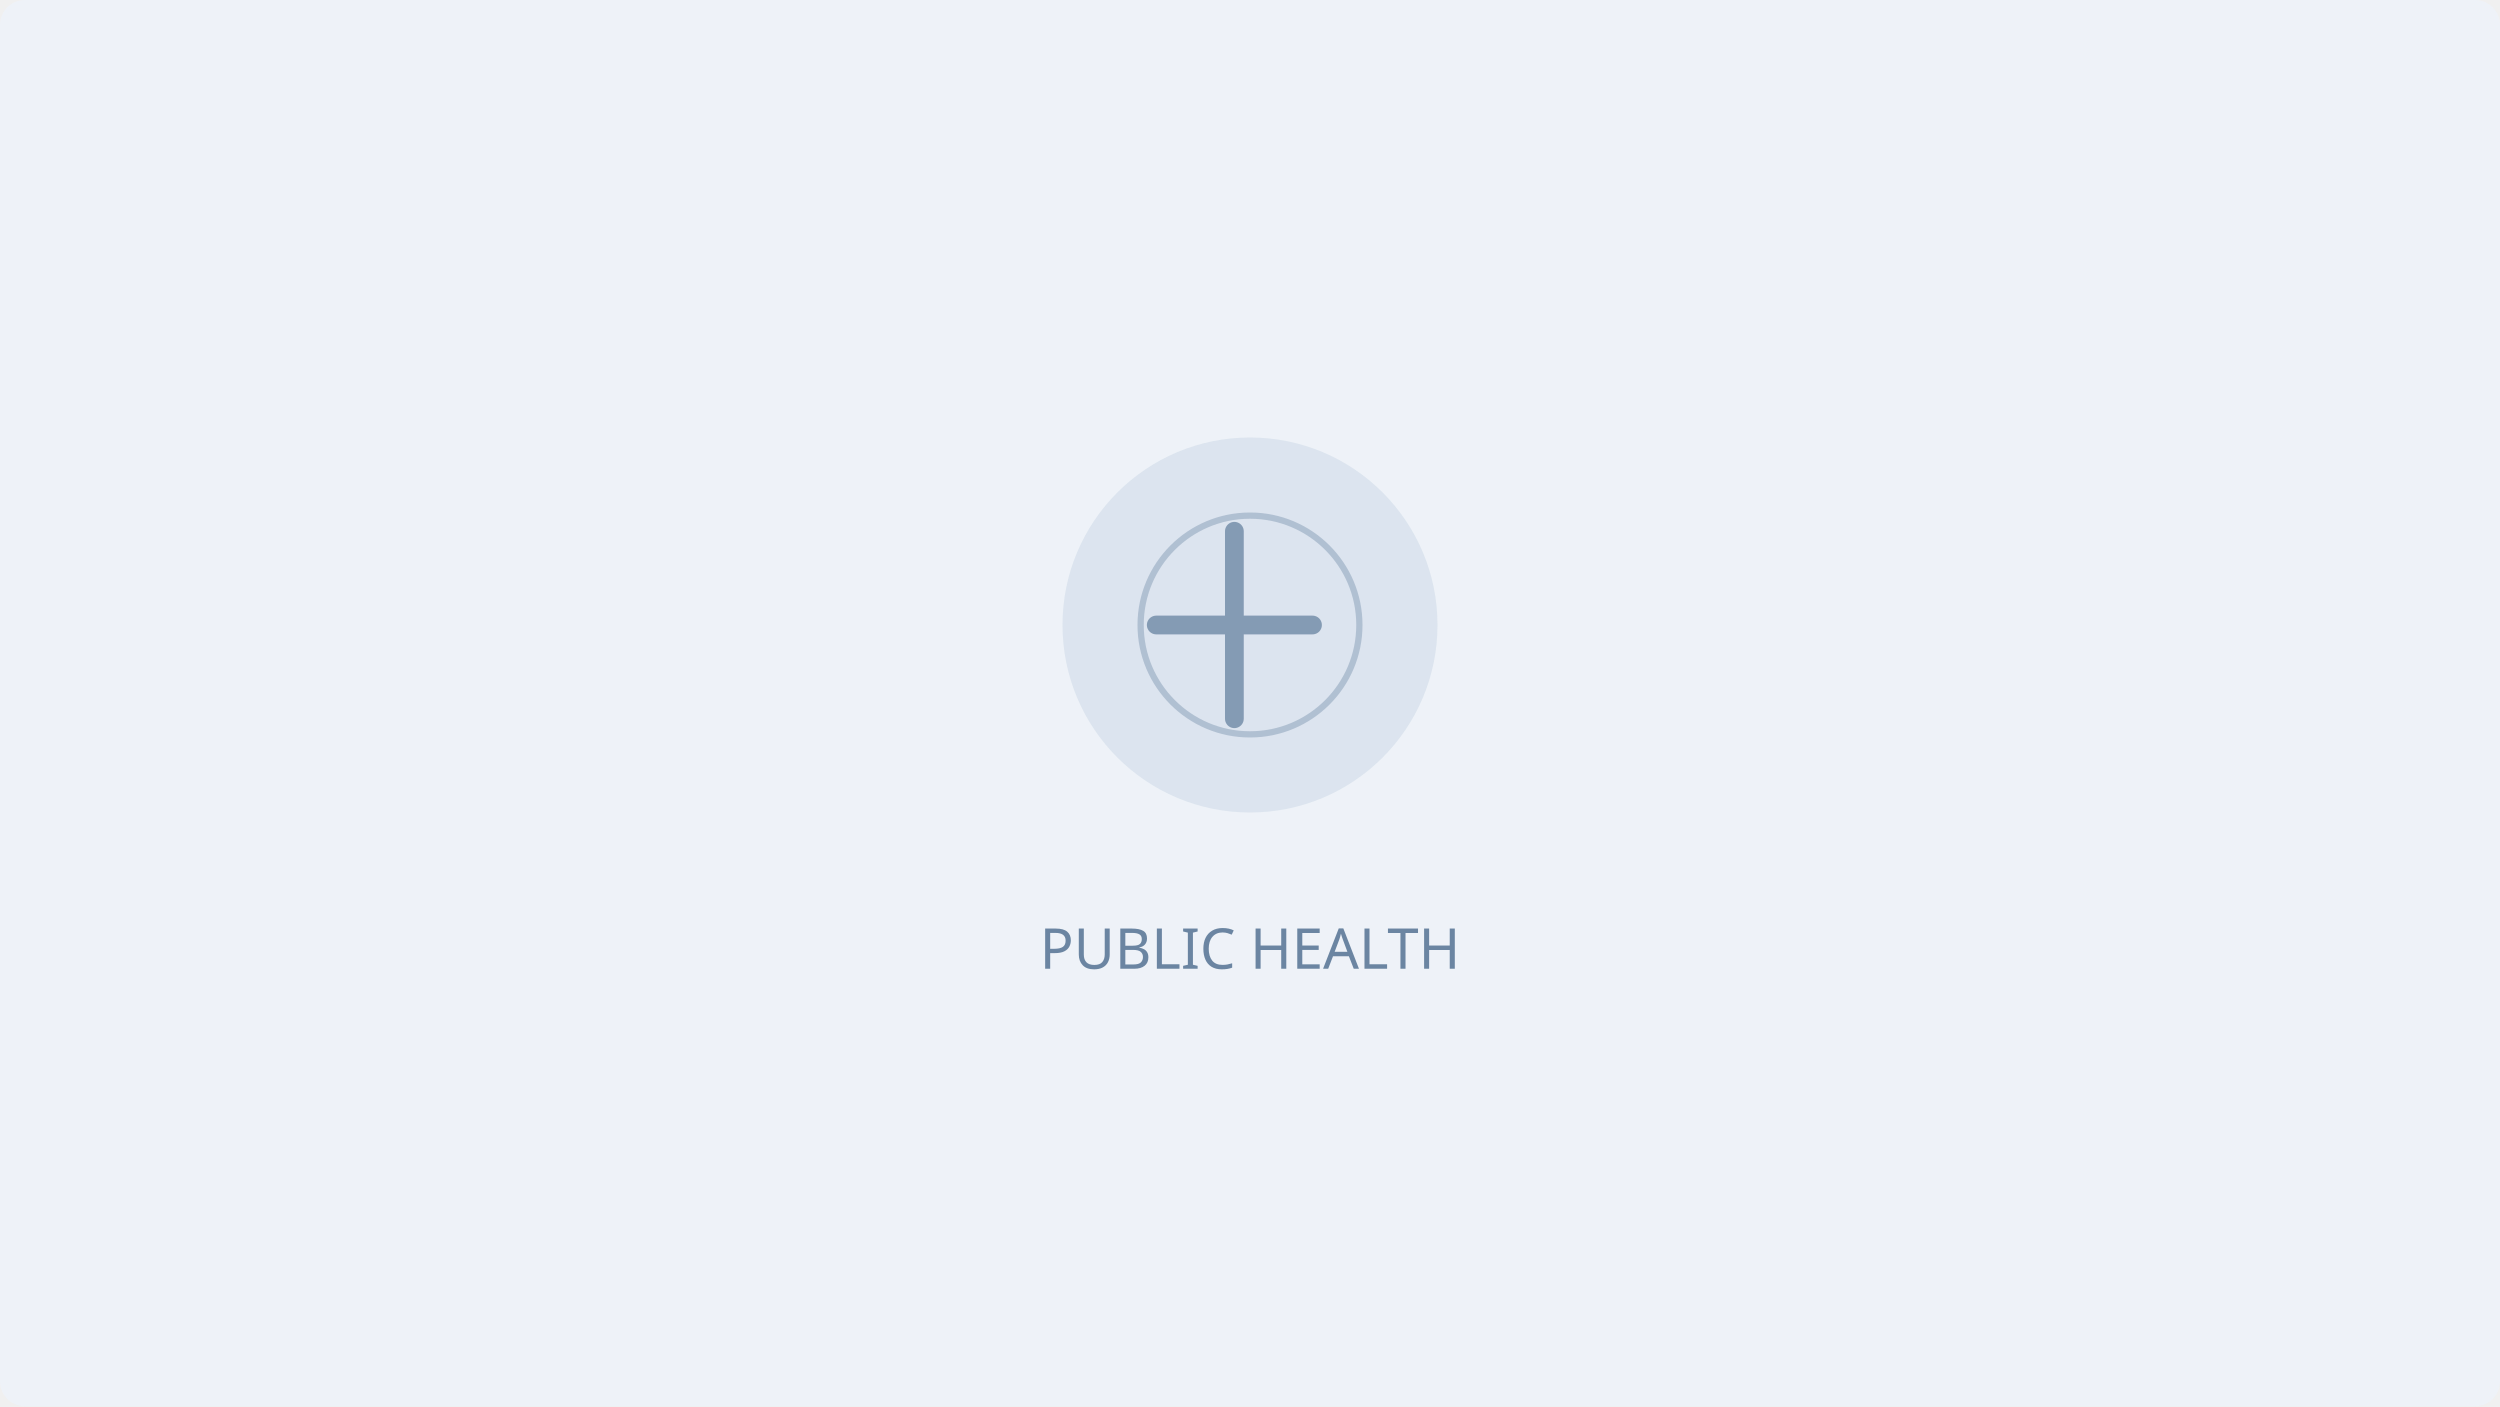
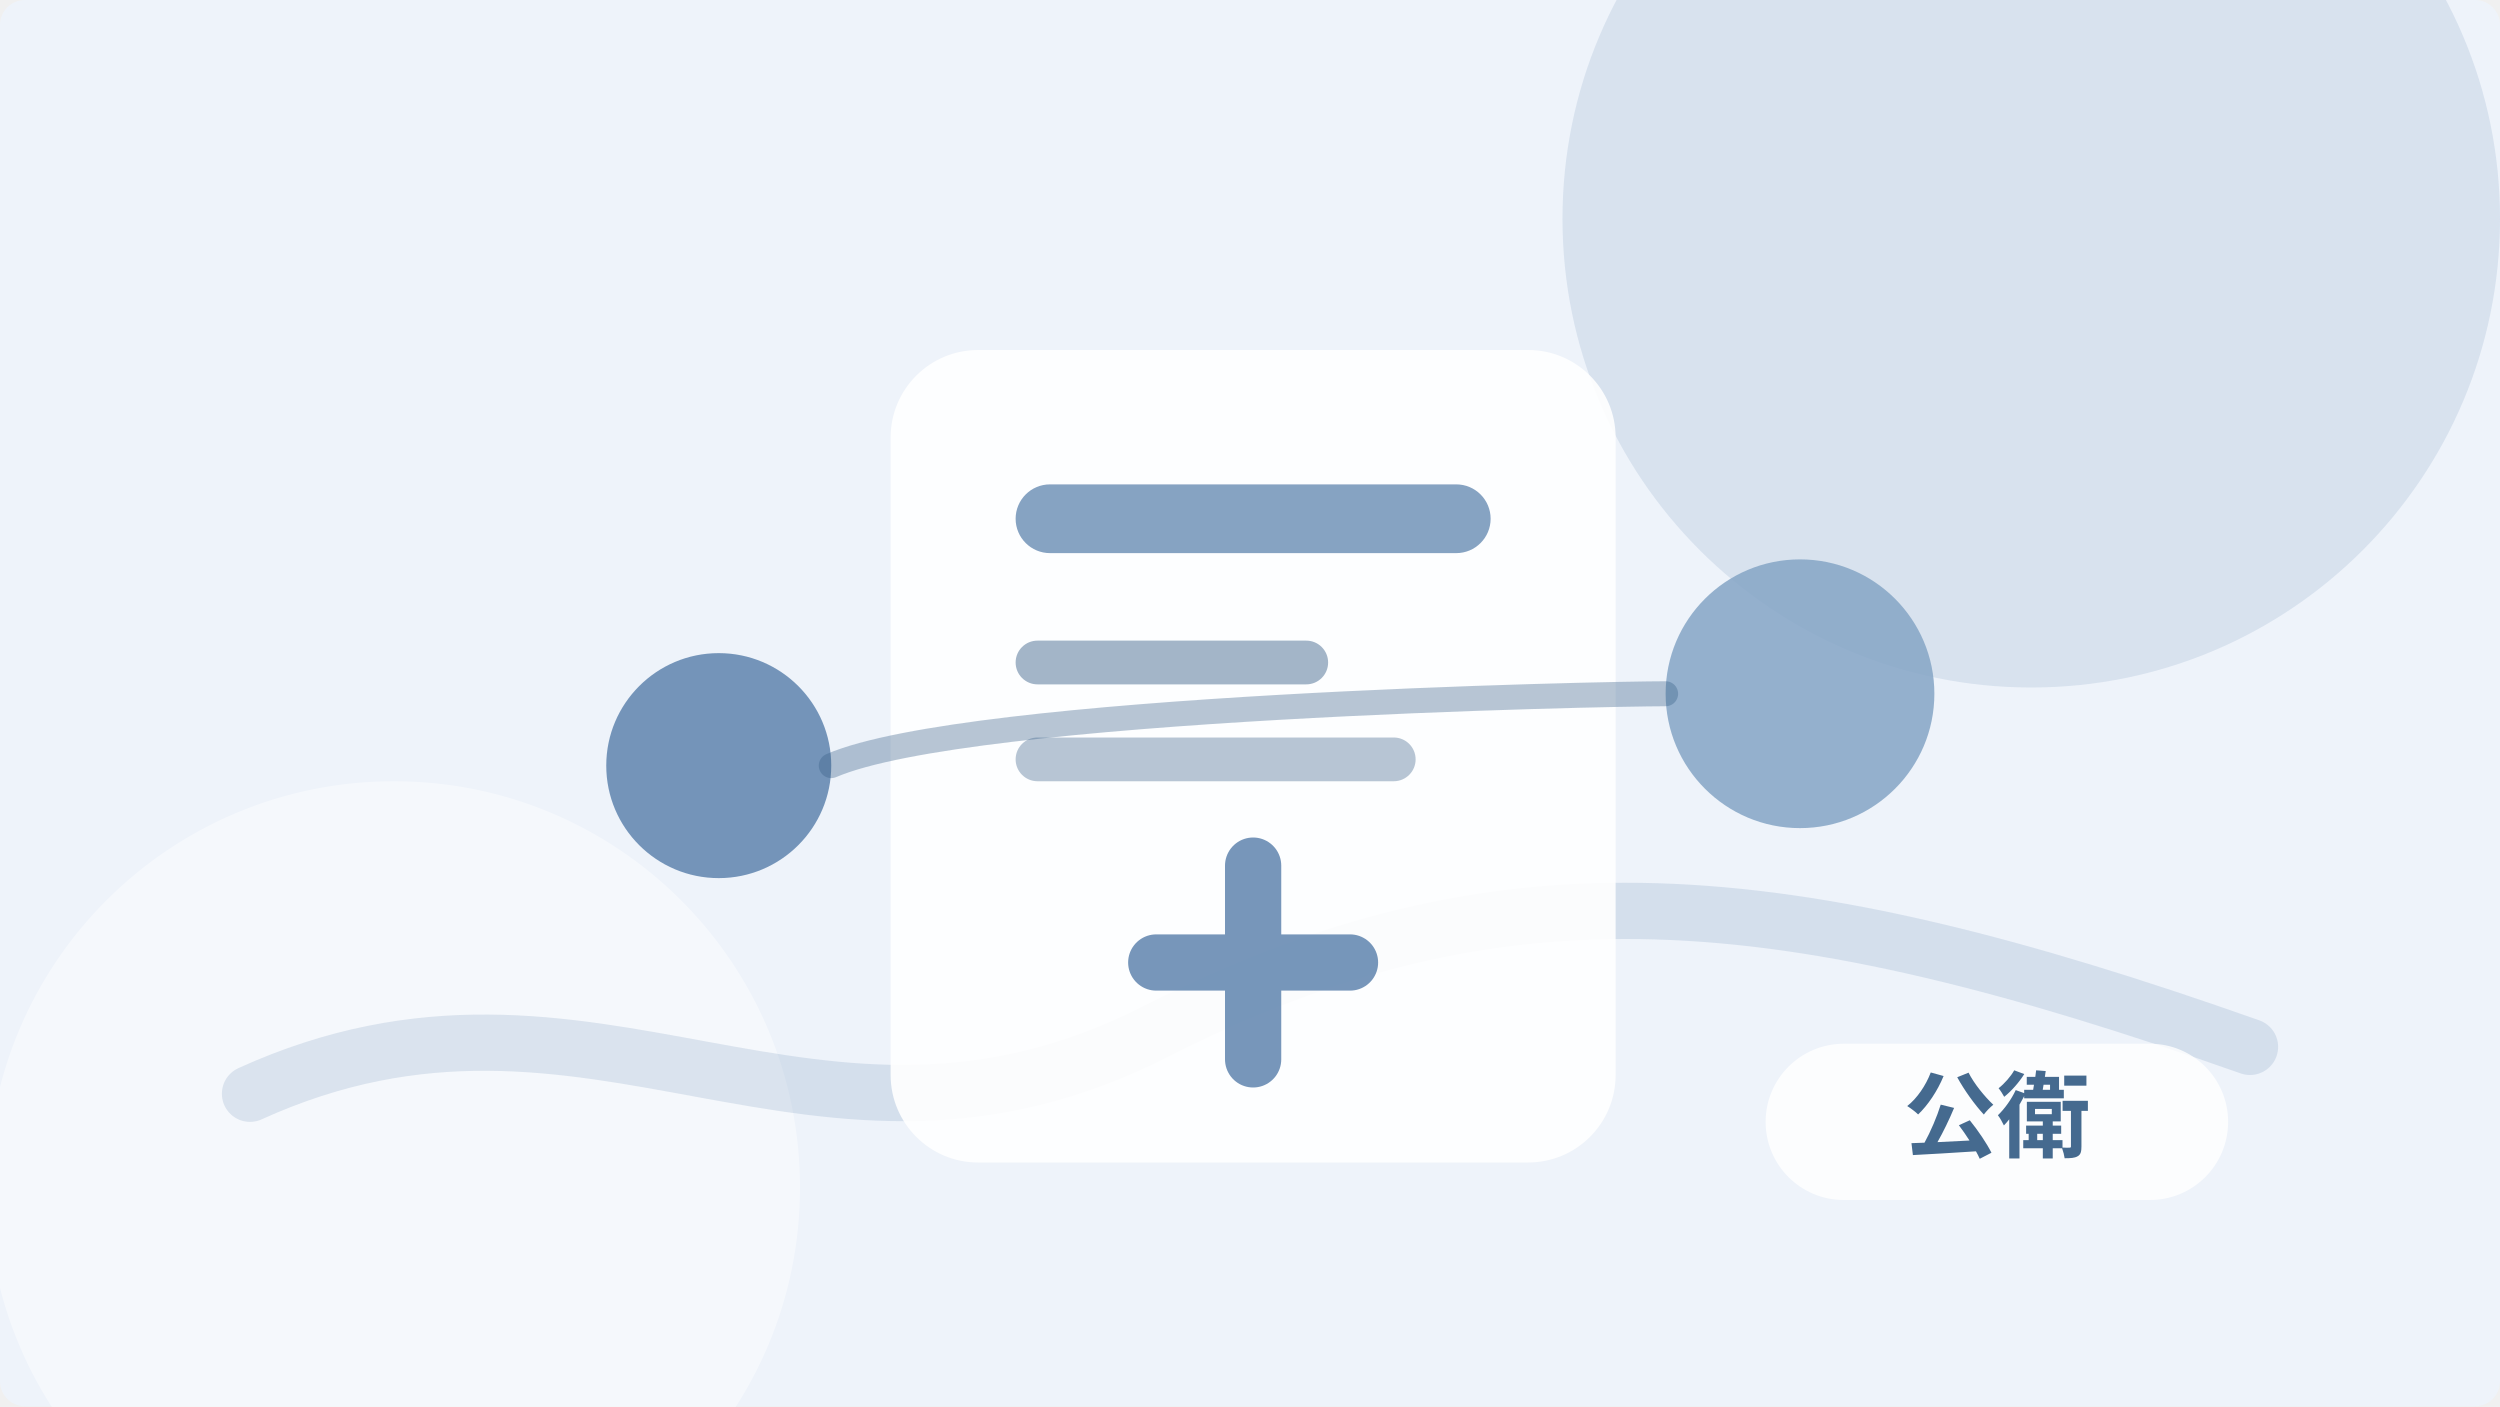
<svg xmlns="http://www.w3.org/2000/svg" viewBox="0 0 800 450" fill="none">
-   <rect width="800" height="450" rx="8" fill="#EEF2F8" />
-   <circle cx="400" cy="200" r="60" fill="#C0D0E0" opacity="0.4" />
-   <path d="M395 170 v60 M370 200 h50" stroke="#4A6A8C" stroke-width="6" stroke-linecap="round" opacity="0.6" />
-   <circle cx="400" cy="200" r="35" fill="none" stroke="#4A6A8C" stroke-width="2" opacity="0.3" />
-   <text x="400" y="310" text-anchor="middle" font-family="sans-serif" font-size="18" fill="#4A6A8C" opacity="0.8">PUBLIC HEALTH</text>
+   <rect width="800" height="450" rx="8" fill="#EEF3FA" />
+   <circle cx="650" cy="70" r="150" fill="#5F84AE" opacity="0.16" />
+   <circle cx="126" cy="380" r="130" fill="#FFFFFF" opacity="0.42" />
+   <path d="M80 350 C190 300 260 386 370 330 S570 282 720 335" stroke="#5F84AE" stroke-width="18" stroke-linecap="round" opacity="0.18" />
+   <rect x="285" y="112" width="232" height="260" rx="28" fill="#FFFFFF" opacity="0.9" />
+   <rect x="325" y="155" width="152" height="22" rx="11" fill="#5F84AE" opacity="0.75" />
+   <rect x="325" y="205" width="100" height="14" rx="7" fill="#355D85" opacity="0.45" />
+   <rect x="325" y="236" width="128" height="14" rx="7" fill="#355D85" opacity="0.35" />
+   <path d="M401 277 V339 M370 308 H432" stroke="#5F84AE" stroke-width="18" stroke-linecap="round" opacity="0.85" />
+   <circle cx="230" cy="245" r="36" fill="#5F84AE" opacity="0.85" />
+   <circle cx="576" cy="222" r="43" fill="#85A5C5" opacity="0.85" />
+   <path d="M266 245 C310 226 514 222 533 222" stroke="#355D85" stroke-width="8" stroke-linecap="round" opacity="0.35" />
+   <rect x="565" y="334" width="148" height="50" rx="25" fill="#FFFFFF" opacity="0.82" />
+   <text x="639" y="368" text-anchor="middle" font-family="system-ui, sans-serif" font-size="30" font-weight="700" fill="#355D85" opacity="0.92">公衛</text>
</svg>
